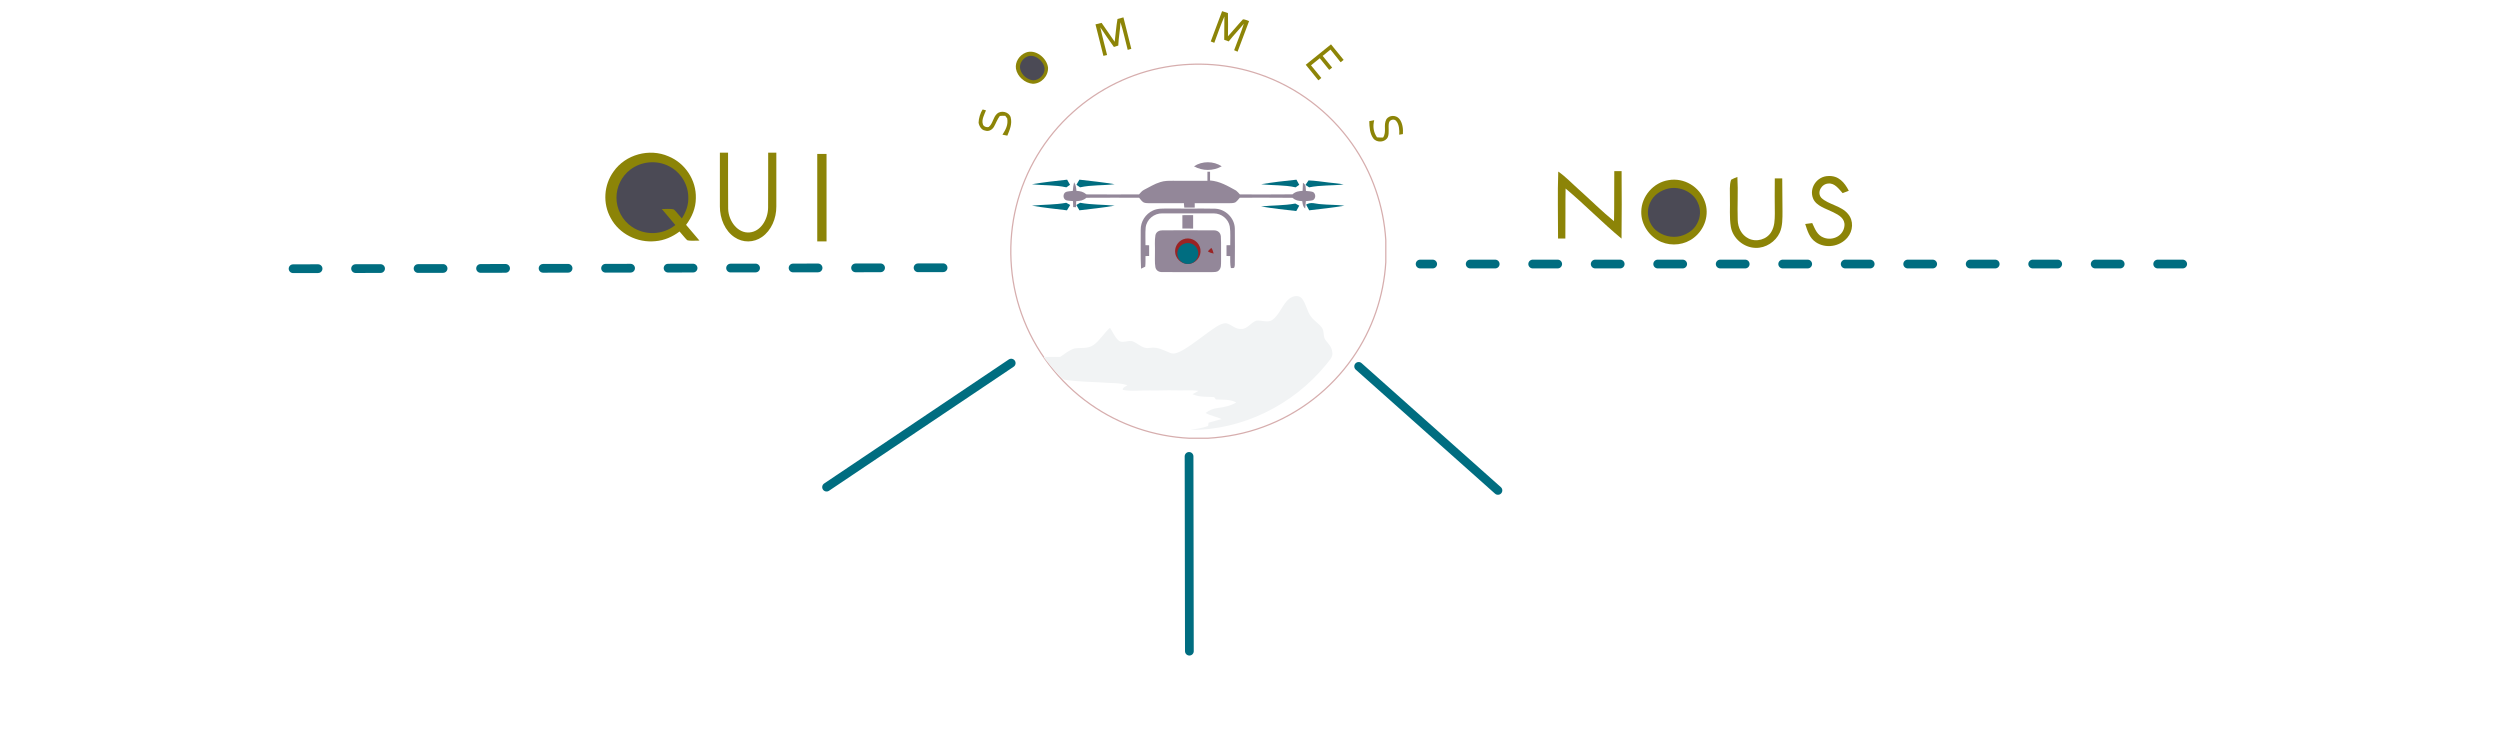
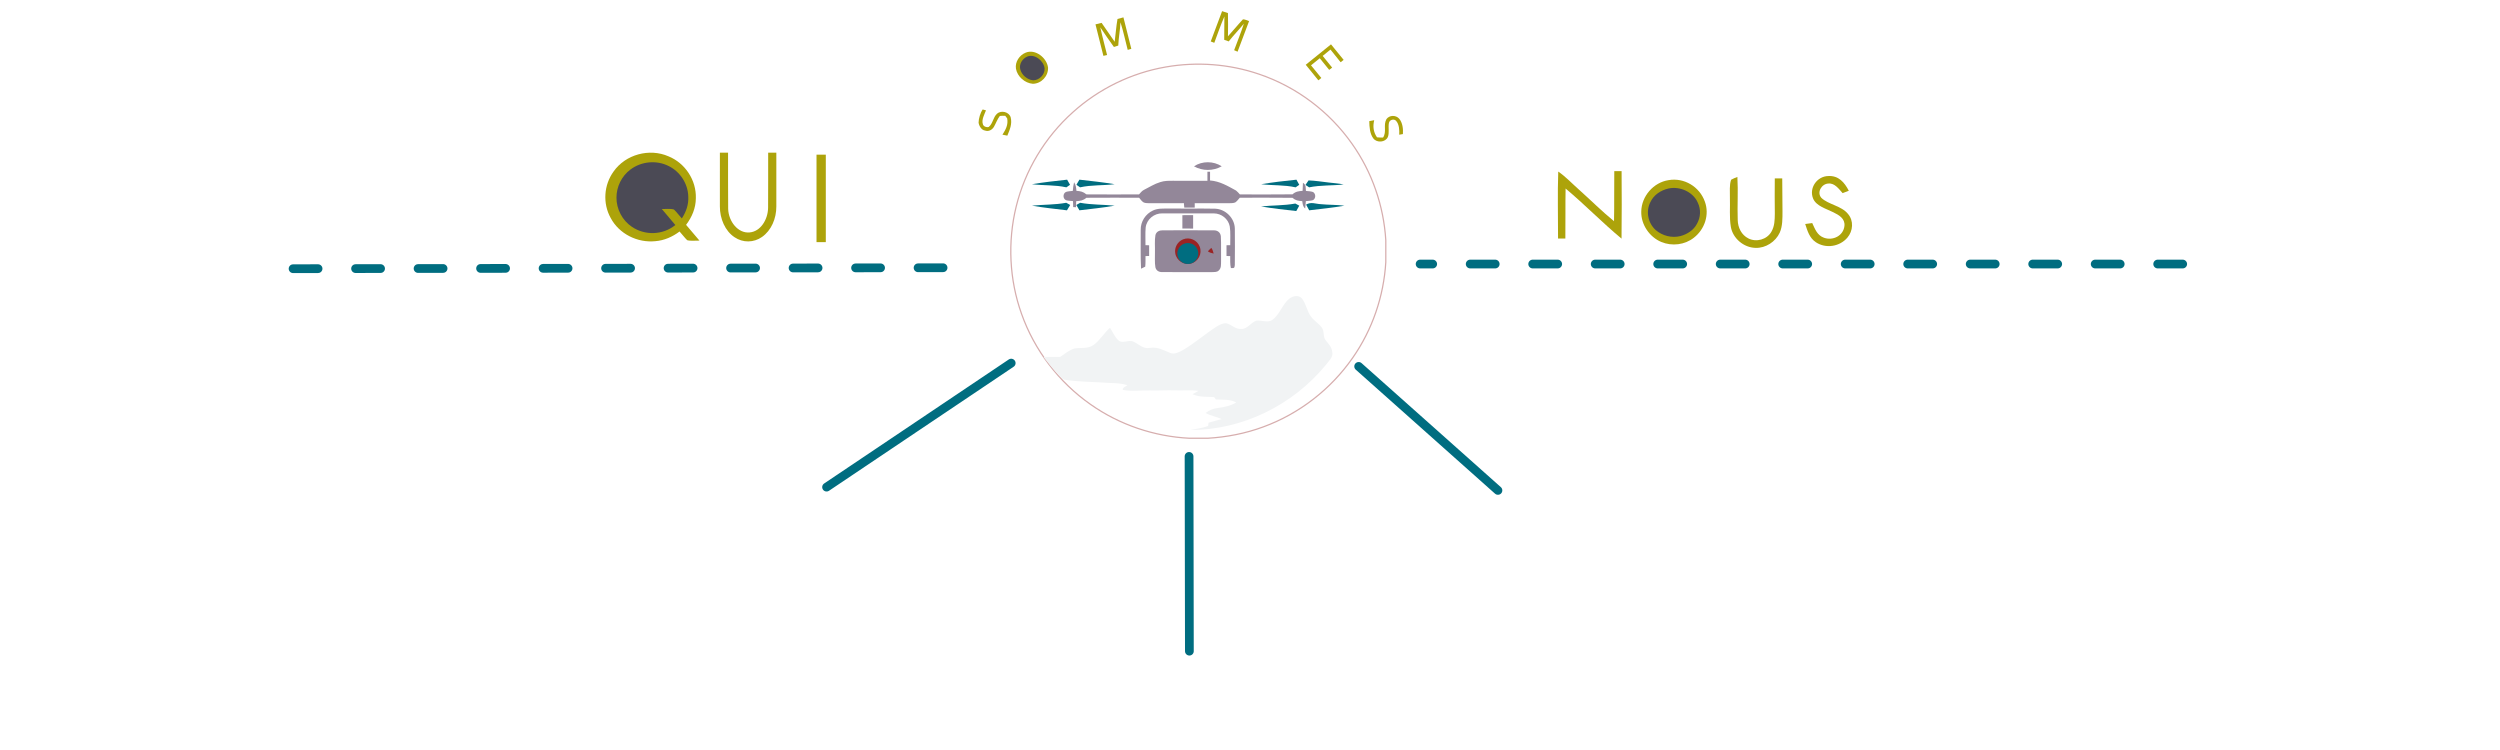
- <svg xmlns="http://www.w3.org/2000/svg" id="eah2k2tns44d1" viewBox="-800 -50 2000 600" shape-rendering="geometricPrecision" text-rendering="geometricPrecision">
-   <path id="eah2k2tns44d2" d="M-595.101,-54.898L1075.041,-54.898L1075.041,193.17C1065.521,144.62,1013.858,97.248,924.784,57.499C824.13,12.182,677.77,-22.684,511.647,-40.478C378.703,-54.898,234.069,-58.306,95.726,-50.612C-57.705,-42.217,-202.617,-19.769,-317.968,13.218C-441.392,48.207,-530.41,94.965,-569.659,145.85C-608.239,195.453,-600.222,248.709,-545.887,296.837C-488.601,348.126,-379.43,393.25,-238.414,424.463C-109.702,453.129,44.063,469.534,201.334,472.046L-595.101,472.046L-595.101,-54.898Z" transform="matrix(1 0 0 1 -31.03027 4.898306)" fill="rgba(151,45,45,0)" stroke="none" stroke-width="1" />
-   <path id="eah2k2tns44d3" d="M200.367,8.754C230.233,18.865,256.546,38.678,274.642,64.43C290.656,87.018,299.944,113.938,301.656,141.526L301.656,159.203C299.994,186.512,290.876,213.192,275.163,235.65C257.677,260.803,232.415,280.427,203.57,290.937C189.307,296.217,174.314,299.092,159.151,300L144.578,300C116.303,298.573,88.659,289.25,65.519,272.961C40.166,255.224,20.539,229.582,10.24,200.436C0.472,173.087,-0.97,142.824,5.966,114.636C13.023,85.721,29.027,59.15,51.216,39.267C71.954,20.522,98.007,7.766,125.591,2.995C150.463,-1.377,176.466,0.56,200.367,8.754Z" transform="matrix(1 0 0 1 6.980216 0.6067818)" fill="rgba(35,133,154,0)" stroke="rgb(214,173,173)" stroke-width="1" stroke-dashoffset="428.173" />
-   <path id="eah2k2tns44d4" d="M176.85,83.056C169.94,86.87,161.57,86.943,154.67,83.056C161.17,78.661,170.34,78.748,176.85,83.056Z" transform="matrix(1 0 0 1 0.52 -0.00000000000003)" fill="rgb(147,135,153)" stroke="none" stroke-width="1" />
-   <path id="eah2k2tns44d5" d="M164.65,88.023L166.77,88.013C166.76,90.343,166.76,92.673,166.75,95.003C174.66,95.613,180.82,99.393,187.58,103.073C188.72,103.933,189.65,105.123,190.62,106.163C204.65,106.153,218.69,106.293,232.72,106.093C235.25,103.823,237.53,103.563,240.8,103.303C240.84,101.153,240.91,99.003,241.07,96.853C243.82,98.593,243.11,100.553,243.47,103.373C245.35,103.593,247.4,103.613,249.19,104.263C251.45,105.723,251.5,109.283,249.17,110.723C247.35,111.323,245.29,111.303,243.4,111.533C243.28,113.523,243.11,115.503,242.86,117.473C240.89,115.743,240.9,113.923,240.52,111.533C237.28,111.333,235.23,111.063,232.68,108.883C218.65,108.683,204.61,108.833,190.57,108.803C189.46,110.073,188.36,111.563,186.97,112.543C185.52,113.223,183.62,113.143,182.05,113.203C172.87,113.173,163.68,113.173,154.5,113.173C154.5,114.363,154.5,115.543,154.5,116.733C151.72,116.723,148.93,116.733,146.15,116.733C146.03,115.543,145.92,114.353,145.81,113.163C136.86,113.193,127.92,113.163,118.97,113.213C117.3,113.153,115.38,113.263,113.79,112.663C112.24,111.863,111.11,110.133,110.01,108.813C95.95,108.803,81.89,108.733,67.83,108.853C65.21,111.093,63.04,111.343,59.67,111.573C59.62,113.183,59.56,114.803,59.5,116.413C58.75,116.383,58,116.343,57.26,116.303C57.2,114.703,57.16,113.103,57.12,111.503C55.28,111.313,53.31,111.333,51.53,110.793C48.86,109.573,48.9,105.403,51.53,104.163C53.25,103.613,55.17,103.563,56.96,103.343C57.15,101.013,57.42,98.703,57.98,96.423C59.4,98.603,59.66,100.763,59.87,103.293C63.18,103.573,65.27,103.953,67.83,106.123C81.86,106.233,95.9,106.203,109.94,106.143C111.21,104.773,112.2,103.373,113.89,102.513C118.3,100.343,122.21,97.703,126.98,96.303C130.29,95.203,133.56,95.253,137,95.243C146.22,95.303,155.44,95.263,164.66,95.273C164.65,92.863,164.65,90.443,164.65,88.023Z" transform="matrix(1 0 0 1 1.280756 -0.6313922)" fill="rgb(147,135,153)" stroke="none" stroke-width="1" />
-   <path id="eah2k2tns44d6" d="M53.7,93.74C54.48,95.11,55.25,96.48,56.03,97.85C55.06,98.52,54.08,99.19,53.11,99.87C43.89,97.82,34.8,98.51,25.54,97.37C34.83,95.81,44.32,94.75,53.7,93.74Z" fill="rgb(0,109,128)" stroke="none" stroke-width="1" />
-   <path id="eah2k2tns44d7" d="M63.52,93.73C72.9,94.78,82.39,95.82,91.71,97.35C82.42,98.53,73.27,97.81,64.03,99.87C63.07,99.19,62.11,98.5,61.15,97.82C61.94,96.45,62.73,95.09,63.52,93.73Z" fill="rgb(0,109,128)" stroke="none" stroke-width="1" />
-   <path id="eah2k2tns44d8" d="M237.05,93.76C237.8,95.12,238.56,96.49,239.31,97.86C238.35,98.53,237.38,99.2,236.41,99.88C227.17,97.81,218.13,98.51,208.84,97.38C218.14,95.79,227.66,94.73,237.05,93.76Z" transform="matrix(1 0 0 1 0.1 -0.01)" fill="rgb(0,109,128)" stroke="none" stroke-width="1" />
-   <path id="eah2k2tns44d9" d="M246.83,93.85C252.21,94.034,257.63,94.917,262.98,95.534C267.03,96.059,271.02,96.224,274.92,97.089C265.64,98.138,256.54,97.503,247.31,99.39C246.33,98.746,245.36,98.101,244.38,97.457C245.18,96.233,245.97,95.028,246.83,93.85Z" transform="matrix(1 0 0 1 0.00000000000006 0.4802181)" fill="rgb(0,109,128)" stroke="none" stroke-width="1" />
-   <path id="eah2k2tns44d10" d="M53.01,112.22C54.07,112.78,55.11,113.38,56.16,113.97C55.3,115.4,54.44,116.84,53.57,118.26C44.24,117.08,34.79,116.21,25.54,114.52C34.72,113.6,43.89,113.91,53.01,112.22Z" fill="rgb(0,109,128)" stroke="none" stroke-width="1" />
-   <path id="eah2k2tns44d11" d="M64.15,112.23C73.3,113.9,82.5,113.61,91.71,114.52C82.42,116.19,72.92,117.11,63.54,118.25C62.71,116.83,61.88,115.41,61.05,113.99C62.07,113.39,63.1,112.78,64.15,112.23Z" fill="rgb(0,109,128)" stroke="none" stroke-width="1" />
-   <path id="eah2k2tns44d12" d="M236.26,112.829C237.33,113.369,238.37,113.959,239.41,114.529C238.62,115.969,237.82,117.399,237.03,118.839C227.64,117.779,218.14,116.779,208.84,115.149C217.99,114.179,227.15,114.539,236.26,112.829Z" fill="rgb(0,109,128)" stroke="none" stroke-width="1" />
-   <path id="eah2k2tns44d13" d="M256.669,113.33C262.959,113.99,269.289,113.71,275.549,114.55C266.249,116.18,256.739,117.13,247.359,118.25C246.529,116.73,245.699,115.21,244.869,113.69C248.979,111.27,252.289,113.13,256.669,113.33Z" fill="rgb(0,109,128)" stroke="none" stroke-width="1" />
-   <path id="eah2k2tns44d14" d="M135,116.85C147.36,116.97,159.74,116.72,172.09,116.95C180.5,117.28,187.73,124.5,187.87,132.95C187.94,142.64,187.99,152.35,187.85,162.03C187.57,164.64,187.27,164.53,184.7,164.46C184,161.38,184.19,157.98,184.16,154.84C183.18,154.83,182.19,154.83,181.2,154.82C181.2,151.94,181.2,149.07,181.2,146.19C182.2,146.18,183.19,146.18,184.19,146.17C184.09,141.17,184.6,135.98,183.79,131.04C182.61,125.08,177.13,120.73,171.08,120.72C157.37,120.64,143.64,120.69,129.94,120.7C123.33,120.52,117.31,125.45,116.53,132.05C116.13,136.73,116.43,141.47,116.38,146.17C117.35,146.18,118.33,146.19,119.31,146.2C119.31,149.07,119.31,151.94,119.31,154.81C118.34,154.82,117.37,154.83,116.41,154.84C116.38,157.65,116.49,160.52,116.18,163.32C115.11,163.93,114,164.48,112.85,164.96C112.28,154.65,112.68,144.28,112.57,133.96C112.44,127.28,116.36,121.18,122.39,118.39C126.31,116.53,130.77,116.88,135,116.85Z" fill="rgb(147,135,153)" stroke="none" stroke-width="1" />
-   <path id="eah2k2tns44d15" d="M145.9,122.14C148.77,122.11,151.63,122.1,154.5,122.09C154.5,125.68,154.5,129.28,154.5,132.87C151.64,132.86,148.77,132.85,145.9,132.82C145.91,129.26,145.91,125.7,145.9,122.14Z" fill="rgb(147,135,153)" stroke="none" stroke-width="1" />
-   <path id="eah2k2tns44d16" d="M129.98,134.46C143.65,134.44,157.36,134.39,171.03,134.48C173.96,134.48,176.16,136.2,176.51,139.17C176.9,145.76,176.53,152.41,176.69,159.02C176.57,161.79,177.04,164.72,174.7,166.73C173.25,168.1,170.87,167.81,169.03,167.92C155.99,167.84,142.95,167.93,129.92,167.88C127.15,167.99,124.86,166.9,124.16,164.06C123.47,160.13,123.89,155.98,123.8,152C123.95,147.45,123.38,142.67,124.2,138.2C124.96,135.46,127.32,134.42,129.98,134.46Z" transform="matrix(1 0 0 1 0.1632428 -0.2068963)" fill="rgb(147,135,153)" stroke="none" stroke-width="1" />
-   <path id="eah2k2tns44d17" d="M146.44,141.49C151.63,139.36,157.78,142.03,159.75,147.29C161.98,152.89,158.64,159.28,152.87,160.81C147.26,162.44,141.18,158.48,140.23,152.76C139.37,148,142,143.33,146.44,141.49Z" fill="rgb(154,35,36)" stroke="none" stroke-width="1" />
-   <path id="eah2k2tns44d18" d="M147.17,143.709C151.22,142.129,155.89,143.879,157.78,147.809C159.89,151.999,157.98,157.309,153.69,159.179C149.51,160.999,144.54,159.199,142.63,155.049C140.57,150.749,142.73,145.409,147.17,143.709Z" transform="matrix(1 0 0 1 -0.006909765 1.292032)" fill="rgb(0,109,128)" stroke="none" stroke-width="1" />
-   <path id="eah2k2tns44d19" d="M169.06,148.31C170.12,149.67,170.47,151.23,170.91,152.86C169.22,152.5,167.71,152.08,166.28,151.07C167.15,150.07,168.08,149.15,169.06,148.31Z" fill="rgb(154,35,36)" stroke="none" stroke-width="1" />
-   <path id="eah2k2tns44d20" d="M241.48,188.725C244.89,192.805,245.54,199.075,248.86,203.365C251.29,206.635,254.94,208.735,257.35,211.915C259.78,214.915,258.11,219.625,260.72,222.455C263,225.255,265.28,227.555,265.77,231.335C266.85,235.725,263.02,238.745,260.69,241.915C234.4,274.035,193.86,294.185,152.18,293.965C157.03,293.155,161.83,292.475,166.48,290.795C166.6,289.915,166.72,289.035,166.84,288.155C170.31,287.085,173.84,286.245,177.34,285.305C173.15,283.265,168.53,282.705,164.46,280.395C167.49,278.115,170.23,276.905,174,276.425C179.3,275.725,184.37,274.755,189.01,271.965C183.68,269.215,178.44,269.895,172.71,269.565C172.24,268.935,171.77,268.315,171.3,267.685C165.22,267.245,159.73,267.945,154,265.365C155.6,264.475,157.19,263.585,158.78,262.675C152.49,261.835,146.3,262.535,140,262.275C133.32,262.055,126.66,262.555,119.98,262.345C112.91,262.155,105.11,263.345,98.2,261.885C97.93,259.915,100.69,259.235,101.9,258.145C97.35,256.675,92.73,256.495,87.98,256.385C75.57,255.395,63.67,255.715,51.26,253.705C50.02,253.265,49,252.065,48.05,251.195C43.3,246.325,38.93,240.985,34.81,235.575C39.24,235.545,43.68,235.555,48.12,235.545C51.64,233.135,55.36,230.085,59.47,228.805C64.83,227.885,69.86,229.315,74.79,226.025C79.93,222.355,83.19,216.435,87.98,212.215C90.18,215.505,91.85,219.815,94.88,222.395C97.92,225.165,103.17,221.465,106.83,223.365C111.61,225.515,114.16,229.315,120,228.305C126.21,227.345,130.64,230.145,136.11,232.315C139.5,233.765,143.04,231.805,146.02,230.245C155.5,224.775,163.91,217.275,173.13,211.365C175.41,209.965,178.31,208.385,181.07,208.615C185.43,209.705,188.2,213.495,193,213.165C197.73,213.405,200.64,208.135,204.92,206.555C208.86,205.915,214.4,208.485,217.73,205.985C223.63,202.015,226,193.135,231.59,188.815C234.45,186.735,238.84,185.745,241.48,188.725Z" fill="rgb(241,243,244)" stroke="none" stroke-width="1" />
-   <line id="eah2k2tns44d21" x1="-138.742" y1="339.706" x2="8.958" y2="240.489" fill="none" stroke="rgb(0,109,128)" stroke-width="7" stroke-linecap="round" stroke-miterlimit="10" />
-   <line id="eah2k2tns44d22" x1="-565.54" y1="164.96" x2="-31.374" y2="164.171" fill="none" stroke="rgb(0,109,128)" stroke-width="7" stroke-linecap="round" stroke-miterlimit="10" stroke-dasharray="20,30" />
-   <line id="eah2k2tns44d23" x1="336.097" y1="161.225" x2="970.965" y2="161.225" fill="none" stroke="rgb(0,109,128)" stroke-width="7" stroke-linecap="round" stroke-miterlimit="10" stroke-dashoffset="409.94" stroke-dasharray="20,30" />
-   <line id="eah2k2tns44d24" x1="150.257" y1="473.422" x2="150" y2="317.605" transform="matrix(1 0 0 1 1.245143 -2.490285)" fill="none" stroke="rgb(0,109,128)" stroke-width="7" stroke-linecap="round" stroke-miterlimit="10" />
-   <line id="eah2k2tns44d25" x1="399.004" y1="339.706" x2="287.579" y2="240.489" transform="matrix(1 0 0 1 -0.649762 2.624485)" fill="none" stroke="rgb(0,109,128)" stroke-width="7" stroke-linecap="round" stroke-miterlimit="10" />
-   <g id="eah2k2tns44d26" transform="matrix(1 0 0 1 -527.4651 -192.75)">
-     <path id="eah2k2tns44d27" d="M178.56,234.44C191.93,239.87,200.9,253.57,200.43,268C200.36,275.9,197.34,283.04,192.62,289.26C196.13,293.51,199.81,297.62,203.33,301.87C200.19,301.77,196.52,302.36,193.5,301.53C191.29,299.39,189.49,296.85,187.4,294.58C181.68,298.86,175.18,301.75,168,302.32C153.73,303.78,139.03,296.52,132.28,283.72C125.8,272.08,126.82,257.35,134.61,246.59C144.22,232.89,163.25,227.74,178.56,234.44Z" transform="matrix(1 0 0 1 83.71216 33.3755)" fill="rgb(140,132,7)" stroke="none" stroke-width="1" />
-     <path id="eah2k2tns44d28" d="M212.008,232C214.185,232,216.362,232,218.539,232.01C218.627,247,218.434,262.01,218.627,277C218.952,287.02,226.527,296.68,235.726,295.8C244.521,295.11,250.446,285.56,250.569,276.02C250.701,261.36,250.569,246.67,250.631,232C252.808,232,254.984,232,257.161,232.01C257.179,246.34,257.188,260.67,257.161,275C257.214,284.75,253.08,294.27,245.715,299.41C239.105,304.08,230.415,304.19,223.735,299.63C216.187,294.7,211.947,284.75,211.999,275C211.991,260.68,211.999,246.33,212.008,232Z" transform="matrix(1 0 0 1 91.37021 32.8984)" fill="rgb(140,132,7)" stroke="none" stroke-width="1" />
-     <path id="eah2k2tns44d29" d="M277.01,232C279.49,232,281.97,232,284.45,232.01C284.48,255.34,284.48,278.66,284.45,301.99C281.97,302,279.49,302,277.01,302C276.99,278.67,276.99,255.33,277.01,232Z" transform="matrix(1 0 0 1 104.2504 33.88075)" fill="rgb(140,132,7)" stroke="none" stroke-width="1" />
-     <path id="eah2k2tns44d30" d="M177.27,241.73C186.42,246.24,192.64,255.79,192.93,266C193.31,272.38,191.23,278.33,187.77,283.62C185.62,281.3,183.77,278.68,181.48,276.5C178.52,275.62,174.84,276.19,171.74,276.06C175.32,280.37,179.01,284.58,182.59,288.9C172.62,297.01,158.32,297.48,147.73,290.27C140.15,285.18,135.44,276.11,135.48,267C135.46,258.35,139.61,249.78,146.56,244.58C155.28,237.95,167.48,236.76,177.27,241.73Z" transform="matrix(1 0 0 1 85.16011 33.86861)" fill="rgb(75,74,85)" stroke="none" stroke-width="1" />
+ <svg xmlns="http://www.w3.org/2000/svg" id="e4snrcmetajn1" viewBox="-800 -50 2000 600" shape-rendering="geometricPrecision" text-rendering="geometricPrecision">
+   <path id="e4snrcmetajn2" d="M-595.101,-54.898L1075.041,-54.898L1075.041,193.17C1065.521,144.62,1013.858,97.248,924.784,57.499C824.13,12.182,677.77,-22.684,511.647,-40.478C378.703,-54.898,234.069,-58.306,95.726,-50.612C-57.705,-42.217,-202.617,-19.769,-317.968,13.218C-441.392,48.207,-530.41,94.965,-569.659,145.85C-608.239,195.453,-600.222,248.709,-545.887,296.837C-488.601,348.126,-379.43,393.25,-238.414,424.463C-109.702,453.129,44.063,469.534,201.334,472.046L-595.101,472.046L-595.101,-54.898Z" transform="matrix(1 0 0 1 -31.03027 4.898306)" fill="rgba(151,45,45,0)" stroke="none" stroke-width="1" />
+   <path id="e4snrcmetajn3" d="M200.367,8.754C230.233,18.865,256.546,38.678,274.642,64.43C290.656,87.018,299.944,113.938,301.656,141.526L301.656,159.203C299.994,186.512,290.876,213.192,275.163,235.65C257.677,260.803,232.415,280.427,203.57,290.937C189.307,296.217,174.314,299.092,159.151,300L144.578,300C116.303,298.573,88.659,289.25,65.519,272.961C40.166,255.224,20.539,229.582,10.24,200.436C0.472,173.087,-0.97,142.824,5.966,114.636C13.023,85.721,29.027,59.15,51.216,39.267C71.954,20.522,98.007,7.766,125.591,2.995C150.463,-1.377,176.466,0.56,200.367,8.754Z" transform="matrix(1 0 0 1 6.980216 0.6067818)" fill="rgba(35,133,154,0)" stroke="rgb(214,173,173)" stroke-width="1" stroke-dashoffset="428.173" />
+   <path id="e4snrcmetajn4" d="M176.85,83.056C169.94,86.87,161.57,86.943,154.67,83.056C161.17,78.661,170.34,78.748,176.85,83.056Z" transform="matrix(1 0 0 1 0.52 -0.00000000000003)" fill="rgb(147,135,153)" stroke="none" stroke-width="1" />
+   <path id="e4snrcmetajn5" d="M164.65,88.023L166.77,88.013C166.76,90.343,166.76,92.673,166.75,95.003C174.66,95.613,180.82,99.393,187.58,103.073C188.72,103.933,189.65,105.123,190.62,106.163C204.65,106.153,218.69,106.293,232.72,106.093C235.25,103.823,237.53,103.563,240.8,103.303C240.84,101.153,240.91,99.003,241.07,96.853C243.82,98.593,243.11,100.553,243.47,103.373C245.35,103.593,247.4,103.613,249.19,104.263C251.45,105.723,251.5,109.283,249.17,110.723C247.35,111.323,245.29,111.303,243.4,111.533C243.28,113.523,243.11,115.503,242.86,117.473C240.89,115.743,240.9,113.923,240.52,111.533C237.28,111.333,235.23,111.063,232.68,108.883C218.65,108.683,204.61,108.833,190.57,108.803C189.46,110.073,188.36,111.563,186.97,112.543C185.52,113.223,183.62,113.143,182.05,113.203C172.87,113.173,163.68,113.173,154.5,113.173C154.5,114.363,154.5,115.543,154.5,116.733C151.72,116.723,148.93,116.733,146.15,116.733C146.03,115.543,145.92,114.353,145.81,113.163C136.86,113.193,127.92,113.163,118.97,113.213C117.3,113.153,115.38,113.263,113.79,112.663C112.24,111.863,111.11,110.133,110.01,108.813C95.95,108.803,81.89,108.733,67.83,108.853C65.21,111.093,63.04,111.343,59.67,111.573C59.62,113.183,59.56,114.803,59.5,116.413C58.75,116.383,58,116.343,57.26,116.303C57.2,114.703,57.16,113.103,57.12,111.503C55.28,111.313,53.31,111.333,51.53,110.793C48.86,109.573,48.9,105.403,51.53,104.163C53.25,103.613,55.17,103.563,56.96,103.343C57.15,101.013,57.42,98.703,57.98,96.423C59.4,98.603,59.66,100.763,59.87,103.293C63.18,103.573,65.27,103.953,67.83,106.123C81.86,106.233,95.9,106.203,109.94,106.143C111.21,104.773,112.2,103.373,113.89,102.513C118.3,100.343,122.21,97.703,126.98,96.303C130.29,95.203,133.56,95.253,137,95.243C146.22,95.303,155.44,95.263,164.66,95.273C164.65,92.863,164.65,90.443,164.65,88.023Z" transform="matrix(1 0 0 1 1.280756 -0.6313922)" fill="rgb(147,135,153)" stroke="none" stroke-width="1" />
+   <path id="e4snrcmetajn6" d="M53.7,93.74C54.48,95.11,55.25,96.48,56.03,97.85C55.06,98.52,54.08,99.19,53.11,99.87C43.89,97.82,34.8,98.51,25.54,97.37C34.83,95.81,44.32,94.75,53.7,93.74Z" fill="rgb(0,109,128)" stroke="none" stroke-width="1" />
+   <path id="e4snrcmetajn7" d="M63.52,93.73C72.9,94.78,82.39,95.82,91.71,97.35C82.42,98.53,73.27,97.81,64.03,99.87C63.07,99.19,62.11,98.5,61.15,97.82C61.94,96.45,62.73,95.09,63.52,93.73Z" fill="rgb(0,109,128)" stroke="none" stroke-width="1" />
+   <path id="e4snrcmetajn8" d="M237.05,93.76C237.8,95.12,238.56,96.49,239.31,97.86C238.35,98.53,237.38,99.2,236.41,99.88C227.17,97.81,218.13,98.51,208.84,97.38C218.14,95.79,227.66,94.73,237.05,93.76Z" transform="matrix(1 0 0 1 0.1 -0.01)" fill="rgb(0,109,128)" stroke="none" stroke-width="1" />
+   <path id="e4snrcmetajn9" d="M246.83,93.85C252.21,94.034,257.63,94.917,262.98,95.534C267.03,96.059,271.02,96.224,274.92,97.089C265.64,98.138,256.54,97.503,247.31,99.39C246.33,98.746,245.36,98.101,244.38,97.457C245.18,96.233,245.97,95.028,246.83,93.85Z" transform="matrix(1 0 0 1 0.00000000000006 0.4802181)" fill="rgb(0,109,128)" stroke="none" stroke-width="1" />
+   <path id="e4snrcmetajn10" d="M53.01,112.22C54.07,112.78,55.11,113.38,56.16,113.97C55.3,115.4,54.44,116.84,53.57,118.26C44.24,117.08,34.79,116.21,25.54,114.52C34.72,113.6,43.89,113.91,53.01,112.22Z" fill="rgb(0,109,128)" stroke="none" stroke-width="1" />
+   <path id="e4snrcmetajn11" d="M64.15,112.23C73.3,113.9,82.5,113.61,91.71,114.52C82.42,116.19,72.92,117.11,63.54,118.25C62.71,116.83,61.88,115.41,61.05,113.99C62.07,113.39,63.1,112.78,64.15,112.23Z" fill="rgb(0,109,128)" stroke="none" stroke-width="1" />
+   <path id="e4snrcmetajn12" d="M236.26,112.829C237.33,113.369,238.37,113.959,239.41,114.529C238.62,115.969,237.82,117.399,237.03,118.839C227.64,117.779,218.14,116.779,208.84,115.149C217.99,114.179,227.15,114.539,236.26,112.829Z" fill="rgb(0,109,128)" stroke="none" stroke-width="1" />
+   <path id="e4snrcmetajn13" d="M256.669,113.33C262.959,113.99,269.289,113.71,275.549,114.55C266.249,116.18,256.739,117.13,247.359,118.25C246.529,116.73,245.699,115.21,244.869,113.69C248.979,111.27,252.289,113.13,256.669,113.33Z" fill="rgb(0,109,128)" stroke="none" stroke-width="1" />
+   <path id="e4snrcmetajn14" d="M135,116.85C147.36,116.97,159.74,116.72,172.09,116.95C180.5,117.28,187.73,124.5,187.87,132.95C187.94,142.64,187.99,152.35,187.85,162.03C187.57,164.64,187.27,164.53,184.7,164.46C184,161.38,184.19,157.98,184.16,154.84C183.18,154.83,182.19,154.83,181.2,154.82C181.2,151.94,181.2,149.07,181.2,146.19C182.2,146.18,183.19,146.18,184.19,146.17C184.09,141.17,184.6,135.98,183.79,131.04C182.61,125.08,177.13,120.73,171.08,120.72C157.37,120.64,143.64,120.69,129.94,120.7C123.33,120.52,117.31,125.45,116.53,132.05C116.13,136.73,116.43,141.47,116.38,146.17C117.35,146.18,118.33,146.19,119.31,146.2C119.31,149.07,119.31,151.94,119.31,154.81C118.34,154.82,117.37,154.83,116.41,154.84C116.38,157.65,116.49,160.52,116.18,163.32C115.11,163.93,114,164.48,112.85,164.96C112.28,154.65,112.68,144.28,112.57,133.96C112.44,127.28,116.36,121.18,122.39,118.39C126.31,116.53,130.77,116.88,135,116.85Z" fill="rgb(147,135,153)" stroke="none" stroke-width="1" />
+   <path id="e4snrcmetajn15" d="M145.9,122.14C148.77,122.11,151.63,122.1,154.5,122.09C154.5,125.68,154.5,129.28,154.5,132.87C151.64,132.86,148.77,132.85,145.9,132.82C145.91,129.26,145.91,125.7,145.9,122.14Z" fill="rgb(147,135,153)" stroke="none" stroke-width="1" />
+   <path id="e4snrcmetajn16" d="M129.98,134.46C143.65,134.44,157.36,134.39,171.03,134.48C173.96,134.48,176.16,136.2,176.51,139.17C176.9,145.76,176.53,152.41,176.69,159.02C176.57,161.79,177.04,164.72,174.7,166.73C173.25,168.1,170.87,167.81,169.03,167.92C155.99,167.84,142.95,167.93,129.92,167.88C127.15,167.99,124.86,166.9,124.16,164.06C123.47,160.13,123.89,155.98,123.8,152C123.95,147.45,123.38,142.67,124.2,138.2C124.96,135.46,127.32,134.42,129.98,134.46Z" transform="matrix(1 0 0 1 0.1632428 -0.2068963)" fill="rgb(147,135,153)" stroke="none" stroke-width="1" />
+   <path id="e4snrcmetajn17" d="M146.44,141.49C151.63,139.36,157.78,142.03,159.75,147.29C161.98,152.89,158.64,159.28,152.87,160.81C147.26,162.44,141.18,158.48,140.23,152.76C139.37,148,142,143.33,146.44,141.49Z" fill="rgb(154,35,36)" stroke="none" stroke-width="1" />
+   <path id="e4snrcmetajn18" d="M147.17,143.709C151.22,142.129,155.89,143.879,157.78,147.809C159.89,151.999,157.98,157.309,153.69,159.179C149.51,160.999,144.54,159.199,142.63,155.049C140.57,150.749,142.73,145.409,147.17,143.709Z" transform="matrix(1 0 0 1 -0.006909765 1.292032)" fill="rgb(0,109,128)" stroke="none" stroke-width="1" />
+   <path id="e4snrcmetajn19" d="M169.06,148.31C170.12,149.67,170.47,151.23,170.91,152.86C169.22,152.5,167.71,152.08,166.28,151.07C167.15,150.07,168.08,149.15,169.06,148.31Z" fill="rgb(154,35,36)" stroke="none" stroke-width="1" />
+   <path id="e4snrcmetajn20" d="M241.48,188.725C244.89,192.805,245.54,199.075,248.86,203.365C251.29,206.635,254.94,208.735,257.35,211.915C259.78,214.915,258.11,219.625,260.72,222.455C263,225.255,265.28,227.555,265.77,231.335C266.85,235.725,263.02,238.745,260.69,241.915C234.4,274.035,193.86,294.185,152.18,293.965C157.03,293.155,161.83,292.475,166.48,290.795C166.6,289.915,166.72,289.035,166.84,288.155C170.31,287.085,173.84,286.245,177.34,285.305C173.15,283.265,168.53,282.705,164.46,280.395C167.49,278.115,170.23,276.905,174,276.425C179.3,275.725,184.37,274.755,189.01,271.965C183.68,269.215,178.44,269.895,172.71,269.565C172.24,268.935,171.77,268.315,171.3,267.685C165.22,267.245,159.73,267.945,154,265.365C155.6,264.475,157.19,263.585,158.78,262.675C152.49,261.835,146.3,262.535,140,262.275C133.32,262.055,126.66,262.555,119.98,262.345C112.91,262.155,105.11,263.345,98.2,261.885C97.93,259.915,100.69,259.235,101.9,258.145C97.35,256.675,92.73,256.495,87.98,256.385C75.57,255.395,63.67,255.715,51.26,253.705C50.02,253.265,49,252.065,48.05,251.195C43.3,246.325,38.93,240.985,34.81,235.575C39.24,235.545,43.68,235.555,48.12,235.545C51.64,233.135,55.36,230.085,59.47,228.805C64.83,227.885,69.86,229.315,74.79,226.025C79.93,222.355,83.19,216.435,87.98,212.215C90.18,215.505,91.85,219.815,94.88,222.395C97.92,225.165,103.17,221.465,106.83,223.365C111.61,225.515,114.16,229.315,120,228.305C126.21,227.345,130.64,230.145,136.11,232.315C139.5,233.765,143.04,231.805,146.02,230.245C155.5,224.775,163.91,217.275,173.13,211.365C175.41,209.965,178.31,208.385,181.07,208.615C185.43,209.705,188.2,213.495,193,213.165C197.73,213.405,200.64,208.135,204.92,206.555C208.86,205.915,214.4,208.485,217.73,205.985C223.63,202.015,226,193.135,231.59,188.815C234.45,186.735,238.84,185.745,241.48,188.725Z" fill="rgb(241,243,244)" stroke="none" stroke-width="1" />
+   <line id="e4snrcmetajn21" x1="-138.742" y1="339.706" x2="8.958" y2="240.489" fill="none" stroke="rgb(0,109,128)" stroke-width="7" stroke-linecap="round" stroke-miterlimit="10" />
+   <line id="e4snrcmetajn22" x1="-565.54" y1="164.96" x2="-31.374" y2="164.171" fill="none" stroke="rgb(0,109,128)" stroke-width="7" stroke-linecap="round" stroke-miterlimit="10" stroke-dasharray="20,30" />
+   <line id="e4snrcmetajn23" x1="336.097" y1="161.225" x2="970.965" y2="161.225" fill="none" stroke="rgb(0,109,128)" stroke-width="7" stroke-linecap="round" stroke-miterlimit="10" stroke-dashoffset="409.94" stroke-dasharray="20,30" />
+   <line id="e4snrcmetajn24" x1="150.257" y1="473.422" x2="150" y2="317.605" transform="matrix(1 0 0 1 1.245143 -2.490285)" fill="none" stroke="rgb(0,109,128)" stroke-width="7" stroke-linecap="round" stroke-miterlimit="10" />
+   <line id="e4snrcmetajn25" x1="399.004" y1="339.706" x2="287.579" y2="240.489" transform="matrix(1 0 0 1 -0.649762 2.624485)" fill="none" stroke="rgb(0,109,128)" stroke-width="7" stroke-linecap="round" stroke-miterlimit="10" />
+   <g id="e4snrcmetajn26" transform="matrix(1 0 0 1 -527.4651 -192.75)">
+     <path id="e4snrcmetajn27" d="M178.56,234.44C191.93,239.87,200.9,253.57,200.43,268C200.36,275.9,197.34,283.04,192.62,289.26C196.13,293.51,199.81,297.62,203.33,301.87C200.19,301.77,196.52,302.36,193.5,301.53C191.29,299.39,189.49,296.85,187.4,294.58C181.68,298.86,175.18,301.75,168,302.32C153.73,303.78,139.03,296.52,132.28,283.72C125.8,272.08,126.82,257.35,134.61,246.59C144.22,232.89,163.25,227.74,178.56,234.44Z" transform="matrix(1 0 0 1 83.71216 33.3755)" fill="rgb(173,163,10)" stroke="none" stroke-width="1" />
+     <path id="e4snrcmetajn28" d="M212.008,232C214.185,232,216.362,232,218.539,232.01C218.627,247,218.434,262.01,218.627,277C218.952,287.02,226.527,296.68,235.726,295.8C244.521,295.11,250.446,285.56,250.569,276.02C250.701,261.36,250.569,246.67,250.631,232C252.808,232,254.984,232,257.161,232.01C257.179,246.34,257.188,260.67,257.161,275C257.214,284.75,253.08,294.27,245.715,299.41C239.105,304.08,230.415,304.19,223.735,299.63C216.187,294.7,211.947,284.75,211.999,275C211.991,260.68,211.999,246.33,212.008,232Z" transform="matrix(1 0 0 1 91.37021 32.8984)" fill="rgb(173,163,10)" stroke="none" stroke-width="1" />
+     <path id="e4snrcmetajn29" d="M276.423,232.587C278.903,232.587,281.383,232.587,283.863,232.597C283.893,255.927,283.893,279.247,283.863,302.577C281.383,302.587,278.903,302.587,276.423,302.587C276.403,279.257,276.403,255.917,276.423,232.587Z" transform="matrix(1 0 0 1 104.2504 33.88075)" fill="rgb(173,163,10)" stroke="none" stroke-width="1" />
+     <path id="e4snrcmetajn30" d="M177.27,241.73C186.42,246.24,192.64,255.79,192.93,266C193.31,272.38,191.23,278.33,187.77,283.62C185.62,281.3,183.77,278.68,181.48,276.5C178.52,275.62,174.84,276.19,171.74,276.06C175.32,280.37,179.01,284.58,182.59,288.9C172.62,297.01,158.32,297.48,147.73,290.27C140.15,285.18,135.44,276.11,135.48,267C135.46,258.35,139.61,249.78,146.56,244.58C155.28,237.95,167.48,236.76,177.27,241.73Z" transform="matrix(1 0 0 1 85.16011 33.86861)" fill="rgb(75,74,85)" stroke="none" stroke-width="1" />
  </g>
-   <g id="eah2k2tns44d31">
-     <path id="eah2k2tns44d32" d="M130.26,27.72C132.35,36.12,134.49,44.5,136.57,52.9L133.69,53.74C131.72,46.41,130.26,38.9,127.9,31.69C127.62,37.93,126.39,44.05,126.14,50.29C124.98,50.67,123.81,51.04,122.65,51.41C118.91,46.27,115.29,41,111.77,35.7C113.33,43.14,115.43,50.46,117.19,57.85C116.21,58.07,115.22,58.3,114.24,58.52C112.18,50.11,110.08,41.7,107.9,33.32C109.54,32.93,111.18,32.54,112.81,32.13C116.32,37.16,119.81,42.19,123.26,47.25C124.07,41.19,124.44,35.04,125.52,29.02C127.09,28.52,128.67,28.13,130.26,27.72Z" transform="matrix(1 0 0 1 -31.52 -63.8324)" fill="rgb(140,132,7)" stroke="none" stroke-width="1" />
-     <path id="eah2k2tns44d33" d="M181.65,29.76C183.22,30.24,184.77,30.77,186.33,31.29C186.46,37.47,186.44,43.67,186.35,49.85C190.43,45.41,194.22,40.68,198.35,36.29C200,36.29,201.69,37.21,203.24,37.71C200.17,45.87,197.12,54.03,194.04,62.18C193.12,61.79,192.2,61.39,191.28,60.99C193.85,53.92,196.8,46.96,199.06,39.78C195.17,44.64,190.77,49.05,186.96,53.96C185.76,53.54,184.55,53.11,183.35,52.67C183.51,46.44,183.31,40.21,183.5,33.98C180.46,40.86,178.04,48.05,175.41,55.09C174.46,54.73,173.51,54.36,172.57,53.99C175.58,45.91,178.63,37.84,181.65,29.76Z" transform="matrix(1 0 0 1 -3.975 -70.82785)" fill="rgb(140,132,7)" stroke="none" stroke-width="1" />
-     <path id="eah2k2tns44d34" d="M63.27,63.3C71.01,60.07,80.28,67.49,81.18,75.26C81.5,82.03,75.82,88.12,69.03,88.21C62.63,87.68,56.62,82.49,55.5,76.11C54.68,70.67,58.3,65.31,63.27,63.3Z" transform="matrix(1 0 0 1 -42.74838 -71.17257)" fill="rgb(140,132,7)" stroke="none" stroke-width="1" />
-     <path id="eah2k2tns44d35" d="M64.489,66.2C70.509,63.62,77.789,69.62,78.449,75.63C78.689,80.6,74.269,85.06,69.349,85.16C64.529,84.71,59.989,80.86,58.919,76.12C58.009,72.02,60.739,67.77,64.489,66.2Z" transform="matrix(1 0 0 1 -42.76161 -70.89754)" fill="rgb(75,74,85)" stroke="none" stroke-width="1" />
-     <path id="eah2k2tns44d36" d="M239.83,65.99C243.25,70.1,246.55,74.3,249.95,78.42C249.14,79.05,248.34,79.67,247.53,80.3C244.87,76.88,242.1,73.56,239.4,70.17C237.33,71.86,235.25,73.55,233.18,75.24C235.72,78.35,238.26,81.46,240.75,84.6C239.96,85.21,239.16,85.81,238.37,86.42C235.88,83.3,233.35,80.21,230.85,77.11C228.52,79.01,226.18,80.9,223.84,82.78C226.59,86.14,229.32,89.53,232.09,92.89C231.29,93.52,230.5,94.15,229.71,94.78C226.36,90.62,222.99,86.49,219.63,82.33C226.39,76.92,233.07,71.4,239.83,65.99Z" transform="matrix(1 0 0 1 24.97 -80.51754)" fill="rgb(140,132,7)" stroke="none" stroke-width="1" />
-     <path id="eah2k2tns44d37" d="M32.08,115.26C32.97,115.46,33.85,115.7,34.72,115.98C33.51,119.09,31.03,123.56,32.21,126.9C32.53,128.91,35.22,129.75,36.92,129.26C40.23,126.64,40.33,121.68,43.54,118.65C46.88,115.71,53.11,117.14,54.47,121.51C55.78,126.89,53.81,131.36,51.8,136.21C50.5,135.96,49.2,135.7,47.9,135.44C50.53,131.29,52.59,127.56,51.7,122.43C51.17,121.74,50.65,121.04,50.13,120.34C48.65,120.24,47.24,120.3,45.78,120.47C43.76,123.15,42.73,126.24,41.09,129.12C39.66,131.58,36.81,133.17,33.97,132.13C31.1,131.78,29.18,128.42,28.8,125.82C28.87,122.46,30.14,118.03,32.08,115.26Z" transform="matrix(1 0 0 1 -45.93466 -77.69)" fill="rgb(140,132,7)" stroke="none" stroke-width="1" />
-     <path id="eah2k2tns44d38" d="M267.23,116.7C269.93,119.85,270.51,124.97,270.19,128.97C269.21,129.14,268.22,129.32,267.24,129.49C267.45,125.99,267.25,121.05,264.69,118.36C263,116.5,259.49,117.56,259.02,119.99C258.26,123.41,259.51,127.9,258.15,131.31C256.18,135.7,249.39,136.17,246.54,132.48C243.66,128.65,243.39,123.25,243.28,118.64C244.6,118.39,245.92,118.14,247.23,117.88C246.03,122.84,246.54,127.34,249.46,131.57C251.08,131.73,252.69,131.8,254.32,131.77C257.47,126.94,254.24,122.03,257.05,116.97C259.47,113.72,264.56,113.63,267.23,116.7Z" transform="matrix(1 0 0 1 52.13645 -71.71959)" fill="rgb(140,132,7)" stroke="none" stroke-width="1" />
+   <g id="e4snrcmetajn31">
+     <path id="e4snrcmetajn32" d="M130.26,27.72C132.35,36.12,134.49,44.5,136.57,52.9L133.69,53.74C131.72,46.41,130.26,38.9,127.9,31.69C127.62,37.93,126.39,44.05,126.14,50.29C124.98,50.67,123.81,51.04,122.65,51.41C118.91,46.27,115.29,41,111.77,35.7C113.33,43.14,115.43,50.46,117.19,57.85C116.21,58.07,115.22,58.3,114.24,58.52C112.18,50.11,110.08,41.7,107.9,33.32C109.54,32.93,111.18,32.54,112.81,32.13C116.32,37.16,119.81,42.19,123.26,47.25C124.07,41.19,124.44,35.04,125.52,29.02C127.09,28.52,128.67,28.13,130.26,27.72Z" transform="matrix(1 0 0 1 -31.52 -63.8324)" fill="rgb(173,163,10)" stroke="none" stroke-width="1" />
+     <path id="e4snrcmetajn33" d="M181.65,29.76C183.22,30.24,184.77,30.77,186.33,31.29C186.46,37.47,186.44,43.67,186.35,49.85C190.43,45.41,194.22,40.68,198.35,36.29C200,36.29,201.69,37.21,203.24,37.71C200.17,45.87,197.12,54.03,194.04,62.18C193.12,61.79,192.2,61.39,191.28,60.99C193.85,53.92,196.8,46.96,199.06,39.78C195.17,44.64,190.77,49.05,186.96,53.96C185.76,53.54,184.55,53.11,183.35,52.67C183.51,46.44,183.31,40.21,183.5,33.98C180.46,40.86,178.04,48.05,175.41,55.09C174.46,54.73,173.51,54.36,172.57,53.99C175.58,45.91,178.63,37.84,181.65,29.76Z" transform="matrix(1 0 0 1 -3.975 -70.82785)" fill="rgb(173,163,10)" stroke="none" stroke-width="1" />
+     <path id="e4snrcmetajn34" d="M63.27,63.3C71.01,60.07,80.28,67.49,81.18,75.26C81.5,82.03,75.82,88.12,69.03,88.21C62.63,87.68,56.62,82.49,55.5,76.11C54.68,70.67,58.3,65.31,63.27,63.3Z" transform="matrix(1 0 0 1 -42.74838 -71.17257)" fill="rgb(173,163,10)" stroke="none" stroke-width="1" />
+     <path id="e4snrcmetajn35" d="M64.489,66.2C70.509,63.62,77.789,69.62,78.449,75.63C78.689,80.6,74.269,85.06,69.349,85.16C64.529,84.71,59.989,80.86,58.919,76.12C58.009,72.02,60.739,67.77,64.489,66.2Z" transform="matrix(1 0 0 1 -42.76161 -70.89754)" fill="rgb(75,74,85)" stroke="none" stroke-width="1" />
+     <path id="e4snrcmetajn36" d="M239.83,65.99C243.25,70.1,246.55,74.3,249.95,78.42C249.14,79.05,248.34,79.67,247.53,80.3C244.87,76.88,242.1,73.56,239.4,70.17C237.33,71.86,235.25,73.55,233.18,75.24C235.72,78.35,238.26,81.46,240.75,84.6C239.96,85.21,239.16,85.81,238.37,86.42C235.88,83.3,233.35,80.21,230.85,77.11C228.52,79.01,226.18,80.9,223.84,82.78C226.59,86.14,229.32,89.53,232.09,92.89C231.29,93.52,230.5,94.15,229.71,94.78C226.36,90.62,222.99,86.49,219.63,82.33C226.39,76.92,233.07,71.4,239.83,65.99Z" transform="matrix(1 0 0 1 24.97 -80.51754)" fill="rgb(173,163,10)" stroke="none" stroke-width="1" />
+     <path id="e4snrcmetajn37" d="M32.08,115.26C32.97,115.46,33.85,115.7,34.72,115.98C33.51,119.09,31.03,123.56,32.21,126.9C32.53,128.91,35.22,129.75,36.92,129.26C40.23,126.64,40.33,121.68,43.54,118.65C46.88,115.71,53.11,117.14,54.47,121.51C55.78,126.89,53.81,131.36,51.8,136.21C50.5,135.96,49.2,135.7,47.9,135.44C50.53,131.29,52.59,127.56,51.7,122.43C51.17,121.74,50.65,121.04,50.13,120.34C48.65,120.24,47.24,120.3,45.78,120.47C43.76,123.15,42.73,126.24,41.09,129.12C39.66,131.58,36.81,133.17,33.97,132.13C31.1,131.78,29.18,128.42,28.8,125.82C28.87,122.46,30.14,118.03,32.08,115.26Z" transform="matrix(1 0 0 1 -45.93466 -77.69)" fill="rgb(173,163,10)" stroke="none" stroke-width="1" />
+     <path id="e4snrcmetajn38" d="M267.23,116.7C269.93,119.85,270.51,124.97,270.19,128.97C269.21,129.14,268.22,129.32,267.24,129.49C267.45,125.99,267.25,121.05,264.69,118.36C263,116.5,259.49,117.56,259.02,119.99C258.26,123.41,259.51,127.9,258.15,131.31C256.18,135.7,249.39,136.17,246.54,132.48C243.66,128.65,243.39,123.25,243.28,118.64C244.6,118.39,245.92,118.14,247.23,117.88C246.03,122.84,246.54,127.34,249.46,131.57C251.08,131.73,252.69,131.8,254.32,131.77C257.47,126.94,254.24,122.03,257.05,116.97C259.47,113.72,264.56,113.63,267.23,116.7Z" transform="matrix(1 0 0 1 52.13645 -71.71959)" fill="rgb(173,163,10)" stroke="none" stroke-width="1" />
  </g>
-   <g id="eah2k2tns44d39">
-     <path id="eah2k2tns44d40" d="M259.02,140.034C267.29,139.574,271.97,145.094,275.46,151.804C273.81,152.444,272.16,153.084,270.51,153.714C267.53,150.384,264.14,145.494,259.07,146.034C253.66,146.304,249.63,153.104,253.5,157.494C258.96,162.804,269.55,163.834,274.76,170.294C279.53,175.734,278.89,184.014,274.31,189.334C268.17,196.554,257.01,198.314,249.09,192.984C243.94,189.544,242.41,183.954,240.57,178.404C242.44,178.144,244.32,177.894,246.2,177.654C248.48,182.494,250.11,187.454,255.63,189.414C262.8,191.954,271.1,187.844,271.97,179.964C272.58,174.034,267.6,171.254,263.04,169.014C257.64,166.254,249.48,164.164,246.92,158.104C243.43,149.664,249.99,140.214,259.02,140.034Z" transform="matrix(1 0 0 1 403.5856 -49.20547)" fill="rgb(140,132,7)" stroke="none" stroke-width="1" />
-     <path id="eah2k2tns44d41" d="M70.24,138.38C76.22,142.47,81.55,148.21,87,153C96.32,161.31,105.17,170.21,114.86,178.09C115.16,164.75,114.87,151.4,115.07,138.06C117.02,138.06,118.97,138.06,120.92,138.06C121.03,156.05,121.12,174.05,120.87,192.03C105.45,179.26,91.49,164.78,76.12,151.96C75.85,165.28,76.12,178.61,75.93,191.94C73.98,191.94,72.03,191.94,70.08,191.94C70.13,174.11,69.6,156.18,70.24,138.38Z" transform="matrix(1 0 0 1 376.3566 -51.12915)" fill="rgb(140,132,7)" stroke="none" stroke-width="1" />
-     <path id="eah2k2tns44d42" d="M147.71,144.166C160.157,141.981,172.493,149.384,176.735,161.326C180.586,171.762,176.633,183.45,168.055,190.146C160.754,195.995,150.451,197.191,141.883,193.622C132.428,189.647,125.584,179.692,125.873,169.247C126.051,156.984,135.729,145.974,147.71,144.166Z" transform="matrix(1 0 0 1 387.1388 -50.0545)" fill="rgb(140,132,7)" stroke="none" stroke-width="1" />
-     <path id="eah2k2tns44d43" d="M193.84,136.823C195.411,135.903,197.175,135.266,198.869,134.558C199.552,146.067,198.726,157.597,199.134,169.096C199.277,175.124,202.133,181.01,207.712,183.791C214.057,186.997,222.441,184.651,226.011,178.522C228.674,174.011,228.745,169.076,228.816,163.999C228.786,154.573,228.592,145.157,228.786,135.731C230.765,135.731,232.754,135.731,234.743,135.731C234.855,144.479,234.814,153.218,234.947,161.966C234.936,167.589,235.079,173.93,232.743,179.159C229.418,186.41,221.513,191.619,213.404,191.326C203.979,191.134,195.247,183.781,193.636,174.537C192.32,166.82,193.177,158.669,192.881,150.841C192.983,146.34,192.34,141.112,193.84,136.823Z" transform="matrix(1 0 0 1 391.0441 -43.0275)" fill="rgb(140,132,7)" stroke="none" stroke-width="1" />
-     <path id="eah2k2tns44d44" d="M153.771,149.887C163.021,147.881,173.588,152.737,177.227,161.242C179.815,166.634,179.511,172.797,176.611,178.016C174.005,183.117,168.859,186.485,163.257,187.964C156.396,189.671,148.994,187.719,143.705,183.281C137.299,177.644,135.432,168.077,139.374,160.616C142.018,154.979,147.61,151.294,153.771,149.887Z" transform="matrix(1 0 0 1 381.024 -49.0867)" fill="rgb(75,74,85)" stroke="none" stroke-width="1" />
+   <g id="e4snrcmetajn39">
+     <path id="e4snrcmetajn40" d="M259.02,140.034C267.29,139.574,271.97,145.094,275.46,151.804C273.81,152.444,272.16,153.084,270.51,153.714C267.53,150.384,264.14,145.494,259.07,146.034C253.66,146.304,249.63,153.104,253.5,157.494C258.96,162.804,269.55,163.834,274.76,170.294C279.53,175.734,278.89,184.014,274.31,189.334C268.17,196.554,257.01,198.314,249.09,192.984C243.94,189.544,242.41,183.954,240.57,178.404C242.44,178.144,244.32,177.894,246.2,177.654C248.48,182.494,250.11,187.454,255.63,189.414C262.8,191.954,271.1,187.844,271.97,179.964C272.58,174.034,267.6,171.254,263.04,169.014C257.64,166.254,249.48,164.164,246.92,158.104C243.43,149.664,249.99,140.214,259.02,140.034Z" transform="matrix(1 0 0 1 403.5856 -49.20547)" fill="rgb(173,163,10)" stroke="none" stroke-width="1" />
+     <path id="e4snrcmetajn41" d="M70.24,138.38C76.22,142.47,81.55,148.21,87,153C96.32,161.31,105.17,170.21,114.86,178.09C115.16,164.75,114.87,151.4,115.07,138.06C117.02,138.06,118.97,138.06,120.92,138.06C121.03,156.05,121.12,174.05,120.87,192.03C105.45,179.26,91.49,164.78,76.12,151.96C75.85,165.28,76.12,178.61,75.93,191.94C73.98,191.94,72.03,191.94,70.08,191.94C70.13,174.11,69.6,156.18,70.24,138.38Z" transform="matrix(1 0 0 1 376.3566 -51.12915)" fill="rgb(173,163,10)" stroke="none" stroke-width="1" />
+     <path id="e4snrcmetajn42" d="M147.71,144.166C160.157,141.981,172.493,149.384,176.735,161.326C180.586,171.762,176.633,183.45,168.055,190.146C160.754,195.995,150.451,197.191,141.883,193.622C132.428,189.647,125.584,179.692,125.873,169.247C126.051,156.984,135.729,145.974,147.71,144.166Z" transform="matrix(1 0 0 1 387.1388 -50.0545)" fill="rgb(173,163,10)" stroke="none" stroke-width="1" />
+     <path id="e4snrcmetajn43" d="M193.84,136.823C195.411,135.903,197.175,135.266,198.869,134.558C199.552,146.067,198.726,157.597,199.134,169.096C199.277,175.124,202.133,181.01,207.712,183.791C214.057,186.997,222.441,184.651,226.011,178.522C228.674,174.011,228.745,169.076,228.816,163.999C228.786,154.573,228.592,145.157,228.786,135.731C230.765,135.731,232.754,135.731,234.743,135.731C234.855,144.479,234.814,153.218,234.947,161.966C234.936,167.589,235.079,173.93,232.743,179.159C229.418,186.41,221.513,191.619,213.404,191.326C203.979,191.134,195.247,183.781,193.636,174.537C192.32,166.82,193.177,158.669,192.881,150.841C192.983,146.34,192.34,141.112,193.84,136.823Z" transform="matrix(1 0 0 1 391.0441 -43.0275)" fill="rgb(173,163,10)" stroke="none" stroke-width="1" />
+     <path id="e4snrcmetajn44" d="M153.771,149.887C163.021,147.881,173.588,152.737,177.227,161.242C179.815,166.634,179.511,172.797,176.611,178.016C174.005,183.117,168.859,186.485,163.257,187.964C156.396,189.671,148.994,187.719,143.705,183.281C137.299,177.644,135.432,168.077,139.374,160.616C142.018,154.979,147.61,151.294,153.771,149.887Z" transform="matrix(1 0 0 1 381.024 -49.0867)" fill="rgb(75,74,85)" stroke="none" stroke-width="1" />
  </g>
</svg>
